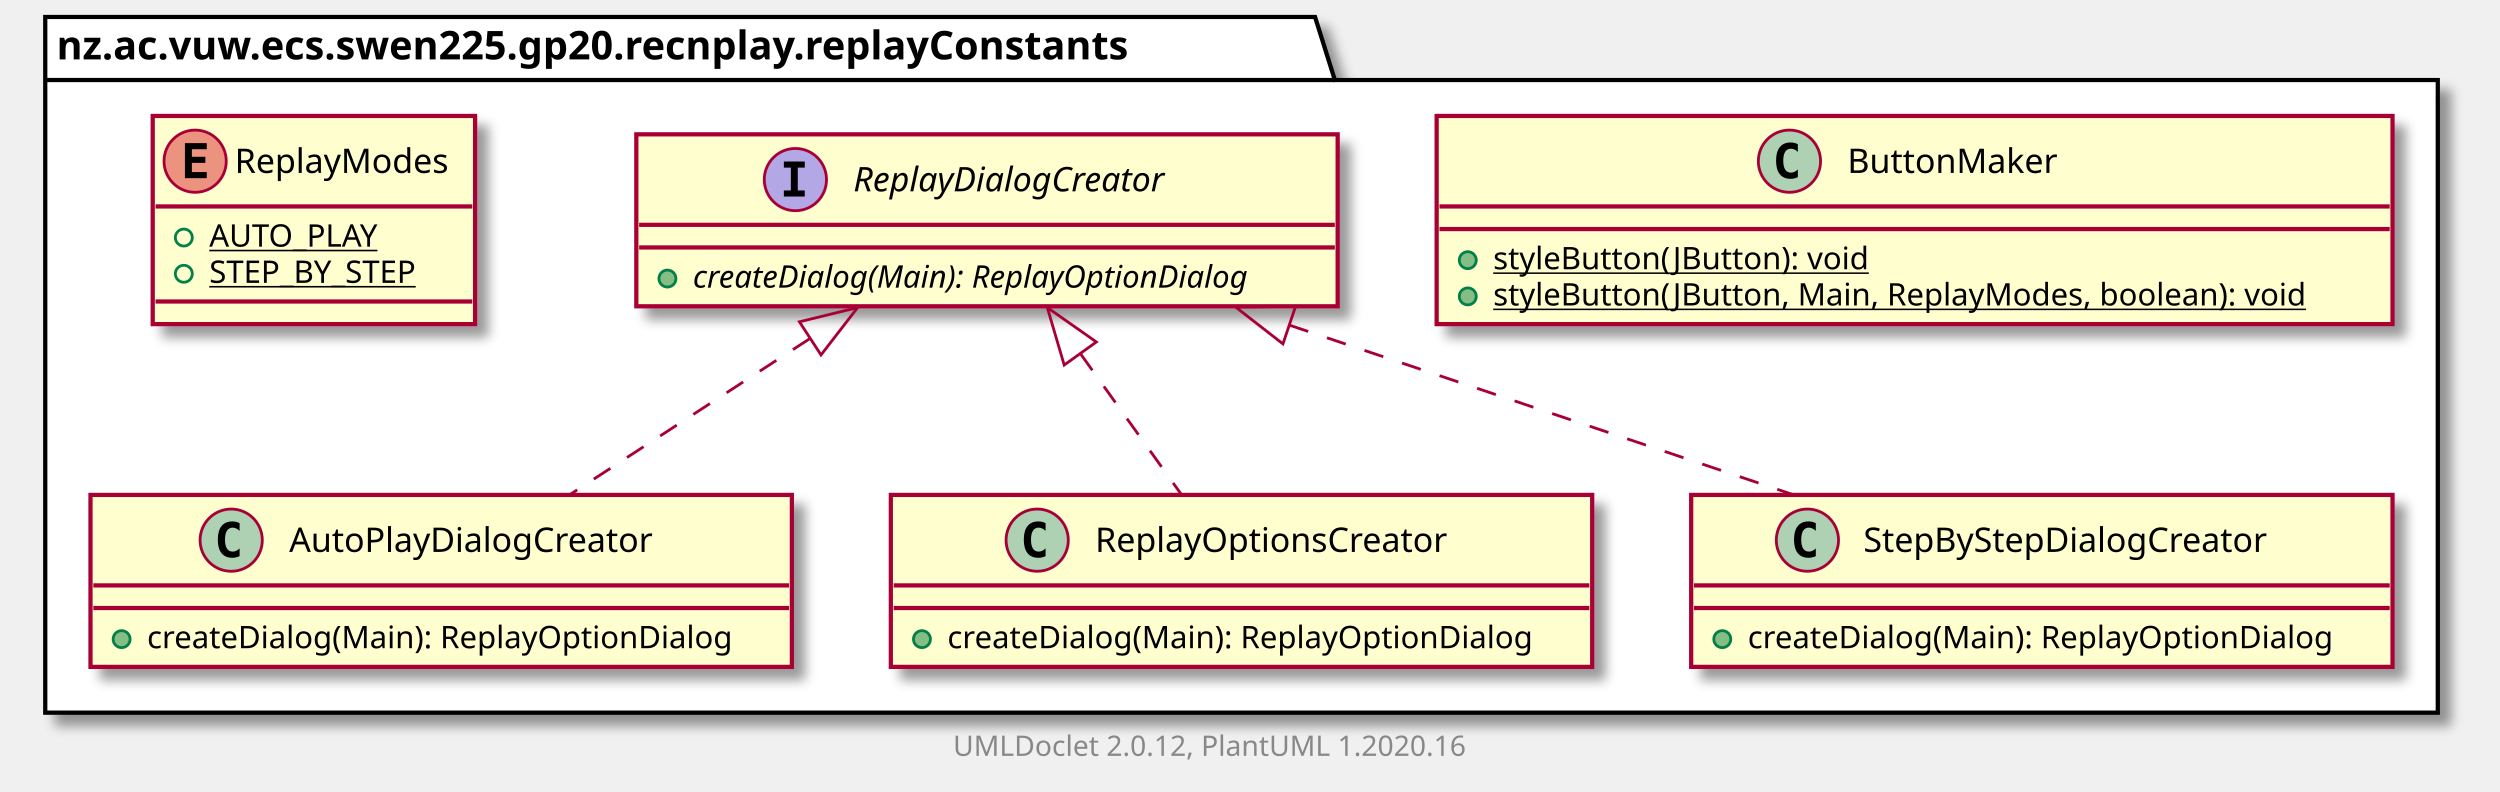
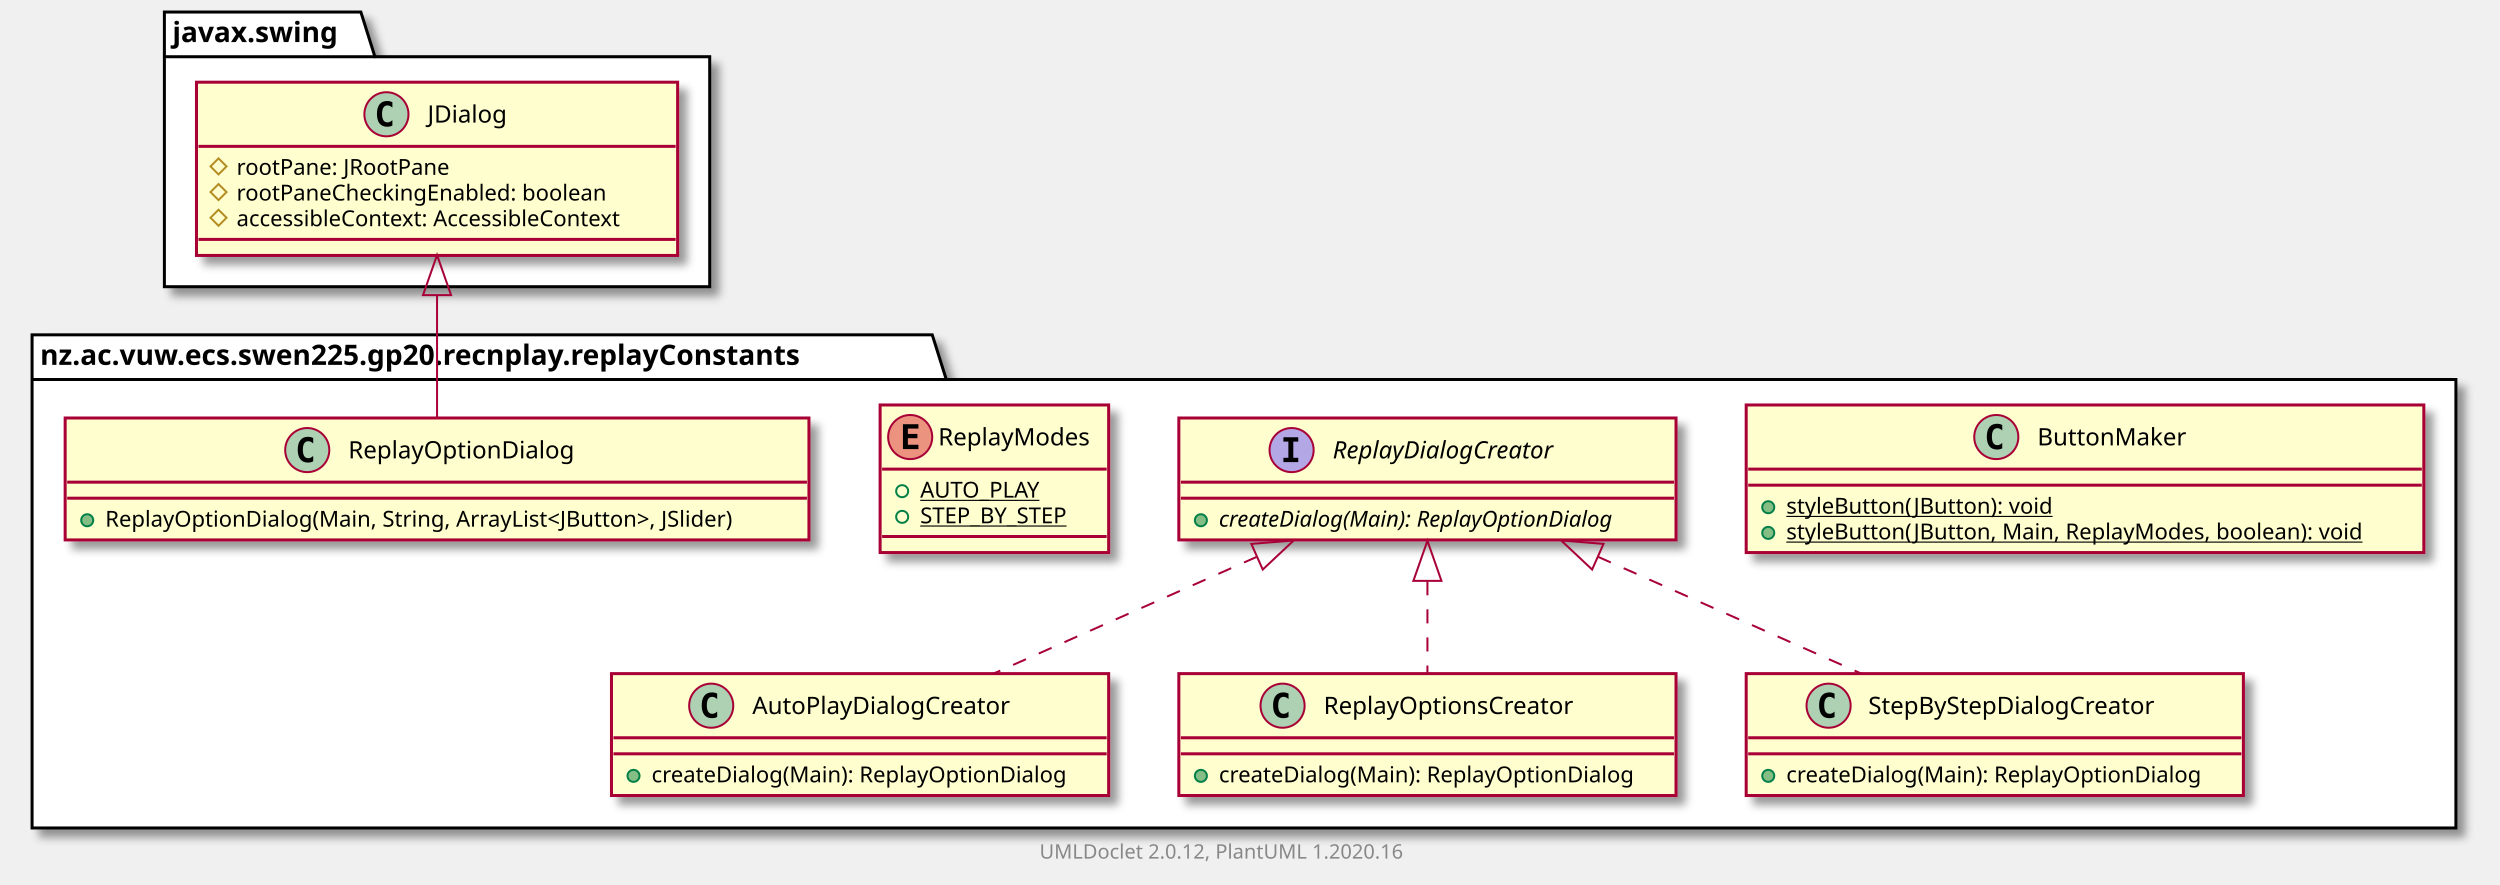
- <svg xmlns="http://www.w3.org/2000/svg" xmlns:xlink="http://www.w3.org/1999/xlink" contentScriptType="application/ecmascript" contentStyleType="text/css" height="280px" preserveAspectRatio="none" style="width:884px;height:280px;" version="1.1" viewBox="0 0 884 280" width="884px" zoomAndPan="magnify">
+ <svg xmlns="http://www.w3.org/2000/svg" xmlns:xlink="http://www.w3.org/1999/xlink" contentScriptType="application/ecmascript" contentStyleType="text/css" height="441px" preserveAspectRatio="none" style="width:1247px;height:441px;" version="1.1" viewBox="0 0 1247 441" width="1247px" zoomAndPan="magnify">
  <defs>
-     <filter height="300%" id="f1mc7sjwjita1l" width="300%" x="-1" y="-1">
+     <filter height="300%" id="f6cdx9se5g12u" width="300%" x="-1" y="-1">
      <feGaussianBlur result="blurOut" stdDeviation="2.0" />
      <feColorMatrix in="blurOut" result="blurOut2" type="matrix" values="0 0 0 0 0 0 0 0 0 0 0 0 0 0 0 0 0 0 .4 0" />
      <feOffset dx="4.0" dy="4.0" in="blurOut2" result="blurOut3" />
      <feBlend in="SourceGraphic" in2="blurOut3" mode="normal" />
    </filter>
  </defs>
  <g>
-     <polygon fill="#FFFFFF" filter="url(#f1mc7sjwjita1l)" points="16,6,465,6,472,28.297,862,28.297,862,252,16,252,16,6" style="stroke: #000000; stroke-width: 1.5;" />
-     <line style="stroke: #000000; stroke-width: 1.5;" x1="16" x2="472" y1="28.297" y2="28.297" />
-     <text fill="#000000" font-family="sans-serif" font-size="14" font-weight="bold" lengthAdjust="spacingAndGlyphs" textLength="443" x="20" y="20.995">nz.ac.vuw.ecs.swen225.gp20.recnplay.replayConstants
-         </text>
+     <polygon fill="#FFFFFF" filter="url(#f6cdx9se5g12u)" points="16,167,465,167,472,189.297,1225,189.297,1225,413,16,413,16,167" style="stroke: #000000; stroke-width: 1.5;" />
+     <line style="stroke: #000000; stroke-width: 1.5;" x1="16" x2="472" y1="189.297" y2="189.297" />
+     <text fill="#000000" font-family="sans-serif" font-size="14" font-weight="bold" lengthAdjust="spacingAndGlyphs" textLength="443" x="20" y="181.995">nz.ac.vuw.ecs.swen225.gp20.recnplay.replayConstants</text>
+     <polygon fill="#FFFFFF" filter="url(#f6cdx9se5g12u)" points="82,6,180,6,187,28.297,354,28.297,354,143,82,143,82,6" style="stroke: #000000; stroke-width: 1.5;" />
+     <line style="stroke: #000000; stroke-width: 1.5;" x1="82" x2="187" y1="28.297" y2="28.297" />
+     <text fill="#000000" font-family="sans-serif" font-size="14" font-weight="bold" lengthAdjust="spacingAndGlyphs" textLength="92" x="86" y="20.995">javax.swing</text>
    <a href="AutoPlayDialogCreator.html" target="_top" title="AutoPlayDialogCreator.html" xlink:actuate="onRequest" xlink:href="AutoPlayDialogCreator.html" xlink:show="new" xlink:title="AutoPlayDialogCreator.html" xlink:type="simple">
-       <rect codeLine="3" fill="#FEFECE" filter="url(#f1mc7sjwjita1l)" height="60.805" id="nz.ac.vuw.ecs.swen225.gp20.recnplay.replayConstants.AutoPlayDialogCreator" style="stroke: #A80036; stroke-width: 1.5;" width="248" x="32" y="175" />
-       <ellipse cx="81.75" cy="191" fill="#ADD1B2" rx="11" ry="11" style="stroke: #A80036; stroke-width: 1.0;" />
-       <path d="M84.719,196.641 Q84.141,196.938 83.5,197.078 Q82.859,197.234 82.156,197.234 Q79.656,197.234 78.328,195.594 Q77.016,193.938 77.016,190.812 Q77.016,187.688 78.328,186.031 Q79.656,184.375 82.156,184.375 Q82.859,184.375 83.5,184.531 Q84.156,184.688 84.719,184.984 L84.719,187.703 Q84.094,187.125 83.5,186.859 Q82.906,186.578 82.281,186.578 Q80.938,186.578 80.25,187.656 Q79.562,188.719 79.562,190.812 Q79.562,192.906 80.25,193.984 Q80.938,195.047 82.281,195.047 Q82.906,195.047 83.5,194.781 Q84.094,194.5 84.719,193.922 L84.719,196.641 Z " />
-       <text fill="#000000" font-family="sans-serif" font-size="12" lengthAdjust="spacingAndGlyphs" textLength="140" x="102.25" y="195.154">AutoPlayDialogCreator
-             </text>
-       <line style="stroke: #A80036; stroke-width: 1.5;" x1="33" x2="279" y1="207" y2="207" />
-       <line style="stroke: #A80036; stroke-width: 1.5;" x1="33" x2="279" y1="215" y2="215" />
-       <ellipse cx="43" cy="226" fill="#84BE84" rx="3" ry="3" style="stroke: #038048; stroke-width: 1.0;" />
-       <text fill="#000000" font-family="sans-serif" font-size="11" lengthAdjust="spacingAndGlyphs" textLength="222" x="52" y="229.21">createDialog(Main): ReplayOptionDialog
-             </text>
+       <rect codeLine="3" fill="#FEFECE" filter="url(#f6cdx9se5g12u)" height="60.805" id="nz.ac.vuw.ecs.swen225.gp20.recnplay.replayConstants.AutoPlayDialogCreator" style="stroke: #A80036; stroke-width: 1.5;" width="248" x="305" y="336" />
+       <ellipse cx="354.75" cy="352" fill="#ADD1B2" rx="11" ry="11" style="stroke: #A80036; stroke-width: 1.0;" />
+       <path d="M357.719,357.641 Q357.141,357.938 356.5,358.078 Q355.859,358.234 355.156,358.234 Q352.656,358.234 351.328,356.594 Q350.016,354.938 350.016,351.812 Q350.016,348.688 351.328,347.031 Q352.656,345.375 355.156,345.375 Q355.859,345.375 356.5,345.531 Q357.156,345.688 357.719,345.984 L357.719,348.703 Q357.094,348.125 356.5,347.859 Q355.906,347.578 355.281,347.578 Q353.938,347.578 353.25,348.656 Q352.562,349.719 352.562,351.812 Q352.562,353.906 353.25,354.984 Q353.938,356.047 355.281,356.047 Q355.906,356.047 356.5,355.781 Q357.094,355.5 357.719,354.922 L357.719,357.641 Z " />
+       <text fill="#000000" font-family="sans-serif" font-size="12" lengthAdjust="spacingAndGlyphs" textLength="140" x="375.25" y="356.154">AutoPlayDialogCreator</text>
+       <line style="stroke: #A80036; stroke-width: 1.5;" x1="306" x2="552" y1="368" y2="368" />
+       <line style="stroke: #A80036; stroke-width: 1.5;" x1="306" x2="552" y1="376" y2="376" />
+       <ellipse cx="316" cy="387" fill="#84BE84" rx="3" ry="3" style="stroke: #038048; stroke-width: 1.0;" />
+       <text fill="#000000" font-family="sans-serif" font-size="11" lengthAdjust="spacingAndGlyphs" textLength="222" x="325" y="390.21">createDialog(Main): ReplayOptionDialog</text>
    </a>
    <a href="ButtonMaker.html" target="_top" title="ButtonMaker.html" xlink:actuate="onRequest" xlink:href="ButtonMaker.html" xlink:show="new" xlink:title="ButtonMaker.html" xlink:type="simple">
-       <rect codeLine="7" fill="#FEFECE" filter="url(#f1mc7sjwjita1l)" height="73.609" id="nz.ac.vuw.ecs.swen225.gp20.recnplay.replayConstants.ButtonMaker" style="stroke: #A80036; stroke-width: 1.5;" width="338" x="508" y="41" />
-       <ellipse cx="632.75" cy="57" fill="#ADD1B2" rx="11" ry="11" style="stroke: #A80036; stroke-width: 1.0;" />
-       <path d="M635.719,62.641 Q635.141,62.938 634.5,63.078 Q633.859,63.234 633.156,63.234 Q630.656,63.234 629.328,61.594 Q628.016,59.938 628.016,56.812 Q628.016,53.688 629.328,52.031 Q630.656,50.375 633.156,50.375 Q633.859,50.375 634.5,50.531 Q635.156,50.688 635.719,50.984 L635.719,53.703 Q635.094,53.125 634.5,52.859 Q633.906,52.578 633.281,52.578 Q631.938,52.578 631.25,53.656 Q630.562,54.719 630.562,56.812 Q630.562,58.906 631.25,59.984 Q631.938,61.047 633.281,61.047 Q633.906,61.047 634.5,60.781 Q635.094,60.5 635.719,59.922 L635.719,62.641 Z " />
-       <text fill="#000000" font-family="sans-serif" font-size="12" lengthAdjust="spacingAndGlyphs" textLength="80" x="653.25" y="61.154">ButtonMaker
-             </text>
-       <line style="stroke: #A80036; stroke-width: 1.5;" x1="509" x2="845" y1="73" y2="73" />
-       <line style="stroke: #A80036; stroke-width: 1.5;" x1="509" x2="845" y1="81" y2="81" />
-       <ellipse cx="519" cy="92" fill="#84BE84" rx="3" ry="3" style="stroke: #038048; stroke-width: 1.0;" />
-       <text fill="#000000" font-family="sans-serif" font-size="11" lengthAdjust="spacingAndGlyphs" text-decoration="underline" textLength="143" x="528" y="95.21">styleButton(JButton): void
-             </text>
-       <ellipse cx="519" cy="104.805" fill="#84BE84" rx="3" ry="3" style="stroke: #038048; stroke-width: 1.0;" />
-       <text fill="#000000" font-family="sans-serif" font-size="11" lengthAdjust="spacingAndGlyphs" text-decoration="underline" textLength="312" x="528" y="108.015">styleButton(JButton, Main,
-                 ReplayModes, boolean): void
-             </text>
+       <rect codeLine="7" fill="#FEFECE" filter="url(#f6cdx9se5g12u)" height="73.609" id="nz.ac.vuw.ecs.swen225.gp20.recnplay.replayConstants.ButtonMaker" style="stroke: #A80036; stroke-width: 1.5;" width="338" x="871" y="202" />
+       <ellipse cx="995.75" cy="218" fill="#ADD1B2" rx="11" ry="11" style="stroke: #A80036; stroke-width: 1.0;" />
+       <path d="M998.719,223.641 Q998.141,223.938 997.5,224.078 Q996.859,224.234 996.156,224.234 Q993.656,224.234 992.328,222.594 Q991.016,220.938 991.016,217.812 Q991.016,214.688 992.328,213.031 Q993.656,211.375 996.156,211.375 Q996.859,211.375 997.5,211.531 Q998.156,211.688 998.719,211.984 L998.719,214.703 Q998.094,214.125 997.5,213.859 Q996.906,213.578 996.281,213.578 Q994.938,213.578 994.25,214.656 Q993.562,215.719 993.562,217.812 Q993.562,219.906 994.25,220.984 Q994.938,222.047 996.281,222.047 Q996.906,222.047 997.5,221.781 Q998.094,221.5 998.719,220.922 L998.719,223.641 Z " />
+       <text fill="#000000" font-family="sans-serif" font-size="12" lengthAdjust="spacingAndGlyphs" textLength="80" x="1016.25" y="222.154">ButtonMaker</text>
+       <line style="stroke: #A80036; stroke-width: 1.5;" x1="872" x2="1208" y1="234" y2="234" />
+       <line style="stroke: #A80036; stroke-width: 1.5;" x1="872" x2="1208" y1="242" y2="242" />
+       <ellipse cx="882" cy="253" fill="#84BE84" rx="3" ry="3" style="stroke: #038048; stroke-width: 1.0;" />
+       <text fill="#000000" font-family="sans-serif" font-size="11" lengthAdjust="spacingAndGlyphs" text-decoration="underline" textLength="143" x="891" y="256.21">styleButton(JButton): void</text>
+       <ellipse cx="882" cy="265.805" fill="#84BE84" rx="3" ry="3" style="stroke: #038048; stroke-width: 1.0;" />
+       <text fill="#000000" font-family="sans-serif" font-size="11" lengthAdjust="spacingAndGlyphs" text-decoration="underline" textLength="312" x="891" y="269.015">styleButton(JButton, Main, ReplayModes, boolean): void</text>
    </a>
    <a href="ReplayDialogCreator.html" target="_top" title="ReplayDialogCreator.html" xlink:actuate="onRequest" xlink:href="ReplayDialogCreator.html" xlink:show="new" xlink:title="ReplayDialogCreator.html" xlink:type="simple">
-       <rect codeLine="12" fill="#FEFECE" filter="url(#f1mc7sjwjita1l)" height="60.805" id="nz.ac.vuw.ecs.swen225.gp20.recnplay.replayConstants.ReplayDialogCreator" style="stroke: #A80036; stroke-width: 1.5;" width="248" x="225" y="47.5" />
-       <ellipse cx="281.25" cy="63.5" fill="#B4A7E5" rx="11" ry="11" style="stroke: #A80036; stroke-width: 1.0;" />
-       <path d="M277.172,59.266 L277.172,57.109 L284.562,57.109 L284.562,59.266 L282.094,59.266 L282.094,67.344 L284.562,67.344 L284.562,69.5 L277.172,69.5 L277.172,67.344 L279.641,67.344 L279.641,59.266 L277.172,59.266 Z " />
-       <text fill="#000000" font-family="sans-serif" font-size="12" font-style="italic" lengthAdjust="spacingAndGlyphs" textLength="127" x="301.75" y="67.654">ReplayDialogCreator
-             </text>
-       <line style="stroke: #A80036; stroke-width: 1.5;" x1="226" x2="472" y1="79.5" y2="79.5" />
-       <line style="stroke: #A80036; stroke-width: 1.5;" x1="226" x2="472" y1="87.5" y2="87.5" />
-       <ellipse cx="236" cy="98.5" fill="#84BE84" rx="3" ry="3" style="stroke: #038048; stroke-width: 1.0;" />
-       <text fill="#000000" font-family="sans-serif" font-size="11" font-style="italic" lengthAdjust="spacingAndGlyphs" textLength="222" x="245" y="101.71">createDialog(Main):
-                 ReplayOptionDialog
-             </text>
+       <rect codeLine="12" fill="#FEFECE" filter="url(#f6cdx9se5g12u)" height="60.805" id="nz.ac.vuw.ecs.swen225.gp20.recnplay.replayConstants.ReplayDialogCreator" style="stroke: #A80036; stroke-width: 1.5;" width="248" x="588" y="208.5" />
+       <ellipse cx="644.25" cy="224.5" fill="#B4A7E5" rx="11" ry="11" style="stroke: #A80036; stroke-width: 1.0;" />
+       <path d="M640.172,220.266 L640.172,218.109 L647.562,218.109 L647.562,220.266 L645.094,220.266 L645.094,228.344 L647.562,228.344 L647.562,230.5 L640.172,230.5 L640.172,228.344 L642.641,228.344 L642.641,220.266 L640.172,220.266 Z " />
+       <text fill="#000000" font-family="sans-serif" font-size="12" font-style="italic" lengthAdjust="spacingAndGlyphs" textLength="127" x="664.75" y="228.654">ReplayDialogCreator</text>
+       <line style="stroke: #A80036; stroke-width: 1.5;" x1="589" x2="835" y1="240.5" y2="240.5" />
+       <line style="stroke: #A80036; stroke-width: 1.5;" x1="589" x2="835" y1="248.5" y2="248.5" />
+       <ellipse cx="599" cy="259.5" fill="#84BE84" rx="3" ry="3" style="stroke: #038048; stroke-width: 1.0;" />
+       <text fill="#000000" font-family="sans-serif" font-size="11" font-style="italic" lengthAdjust="spacingAndGlyphs" textLength="222" x="608" y="262.71">createDialog(Main): ReplayOptionDialog</text>
    </a>
    <a href="ReplayModes.html" target="_top" title="ReplayModes.html" xlink:actuate="onRequest" xlink:href="ReplayModes.html" xlink:show="new" xlink:title="ReplayModes.html" xlink:type="simple">
-       <rect codeLine="16" fill="#FEFECE" filter="url(#f1mc7sjwjita1l)" height="73.609" id="nz.ac.vuw.ecs.swen225.gp20.recnplay.replayConstants.ReplayModes" style="stroke: #A80036; stroke-width: 1.5;" width="114" x="54" y="41" />
-       <ellipse cx="69" cy="57" fill="#EB937F" rx="11" ry="11" style="stroke: #A80036; stroke-width: 1.0;" />
-       <path d="M73.109,63 L65.391,63 L65.391,50.609 L73.109,50.609 L73.109,52.766 L67.844,52.766 L67.844,55.438 L72.609,55.438 L72.609,57.594 L67.844,57.594 L67.844,60.844 L73.109,60.844 L73.109,63 Z " />
-       <text fill="#000000" font-family="sans-serif" font-size="12" lengthAdjust="spacingAndGlyphs" textLength="82" x="83" y="61.154">ReplayModes
-             </text>
-       <line style="stroke: #A80036; stroke-width: 1.5;" x1="55" x2="167" y1="73" y2="73" />
-       <ellipse cx="65" cy="84" fill="none" rx="3" ry="3" style="stroke: #038048; stroke-width: 1.0;" />
-       <text fill="#000000" font-family="sans-serif" font-size="11" lengthAdjust="spacingAndGlyphs" text-decoration="underline" textLength="64" x="74" y="87.21">AUTO_PLAY
-             </text>
-       <ellipse cx="65" cy="96.805" fill="none" rx="3" ry="3" style="stroke: #038048; stroke-width: 1.0;" />
-       <text fill="#000000" font-family="sans-serif" font-size="11" lengthAdjust="spacingAndGlyphs" text-decoration="underline" textLength="85" x="74" y="100.015">STEP_BY_STEP
-             </text>
-       <line style="stroke: #A80036; stroke-width: 1.5;" x1="55" x2="167" y1="106.609" y2="106.609" />
+       <rect codeLine="16" fill="#FEFECE" filter="url(#f6cdx9se5g12u)" height="73.609" id="nz.ac.vuw.ecs.swen225.gp20.recnplay.replayConstants.ReplayModes" style="stroke: #A80036; stroke-width: 1.5;" width="114" x="439" y="202" />
+       <ellipse cx="454" cy="218" fill="#EB937F" rx="11" ry="11" style="stroke: #A80036; stroke-width: 1.0;" />
+       <path d="M458.109,224 L450.391,224 L450.391,211.609 L458.109,211.609 L458.109,213.766 L452.844,213.766 L452.844,216.438 L457.609,216.438 L457.609,218.594 L452.844,218.594 L452.844,221.844 L458.109,221.844 L458.109,224 Z " />
+       <text fill="#000000" font-family="sans-serif" font-size="12" lengthAdjust="spacingAndGlyphs" textLength="82" x="468" y="222.154">ReplayModes</text>
+       <line style="stroke: #A80036; stroke-width: 1.5;" x1="440" x2="552" y1="234" y2="234" />
+       <ellipse cx="450" cy="245" fill="none" rx="3" ry="3" style="stroke: #038048; stroke-width: 1.0;" />
+       <text fill="#000000" font-family="sans-serif" font-size="11" lengthAdjust="spacingAndGlyphs" text-decoration="underline" textLength="64" x="459" y="248.21">AUTO_PLAY</text>
+       <ellipse cx="450" cy="257.805" fill="none" rx="3" ry="3" style="stroke: #038048; stroke-width: 1.0;" />
+       <text fill="#000000" font-family="sans-serif" font-size="11" lengthAdjust="spacingAndGlyphs" text-decoration="underline" textLength="85" x="459" y="261.015">STEP_BY_STEP</text>
+       <line style="stroke: #A80036; stroke-width: 1.5;" x1="440" x2="552" y1="267.609" y2="267.609" />
+     </a>
+     <a href="ReplayOptionDialog.html" target="_top" title="ReplayOptionDialog.html" xlink:actuate="onRequest" xlink:href="ReplayOptionDialog.html" xlink:show="new" xlink:title="ReplayOptionDialog.html" xlink:type="simple">
+       <rect codeLine="21" fill="#FEFECE" filter="url(#f6cdx9se5g12u)" height="60.805" id="nz.ac.vuw.ecs.swen225.gp20.recnplay.replayConstants.ReplayOptionDialog" style="stroke: #A80036; stroke-width: 1.5;" width="371" x="32.5" y="208.5" />
+       <ellipse cx="153.25" cy="224.5" fill="#ADD1B2" rx="11" ry="11" style="stroke: #A80036; stroke-width: 1.0;" />
+       <path d="M156.219,230.141 Q155.641,230.438 155,230.578 Q154.359,230.734 153.656,230.734 Q151.156,230.734 149.828,229.094 Q148.516,227.438 148.516,224.312 Q148.516,221.188 149.828,219.531 Q151.156,217.875 153.656,217.875 Q154.359,217.875 155,218.031 Q155.656,218.188 156.219,218.484 L156.219,221.203 Q155.594,220.625 155,220.359 Q154.406,220.078 153.781,220.078 Q152.438,220.078 151.75,221.156 Q151.062,222.219 151.062,224.312 Q151.062,226.406 151.75,227.484 Q152.438,228.547 153.781,228.547 Q154.406,228.547 155,228.281 Q155.594,228 156.219,227.422 L156.219,230.141 Z " />
+       <text fill="#000000" font-family="sans-serif" font-size="12" lengthAdjust="spacingAndGlyphs" textLength="121" x="173.75" y="228.654">ReplayOptionDialog</text>
+       <line style="stroke: #A80036; stroke-width: 1.5;" x1="33.5" x2="402.5" y1="240.5" y2="240.5" />
+       <line style="stroke: #A80036; stroke-width: 1.5;" x1="33.5" x2="402.5" y1="248.5" y2="248.5" />
+       <ellipse cx="43.5" cy="259.5" fill="#84BE84" rx="3" ry="3" style="stroke: #038048; stroke-width: 1.0;" />
+       <text fill="#000000" font-family="sans-serif" font-size="11" lengthAdjust="spacingAndGlyphs" textLength="345" x="52.5" y="262.71">ReplayOptionDialog(Main, String, ArrayList&lt;JButton&gt;, JSlider)</text>
    </a>
    <a href="ReplayOptionsCreator.html" target="_top" title="ReplayOptionsCreator.html" xlink:actuate="onRequest" xlink:href="ReplayOptionsCreator.html" xlink:show="new" xlink:title="ReplayOptionsCreator.html" xlink:type="simple">
-       <rect codeLine="21" fill="#FEFECE" filter="url(#f1mc7sjwjita1l)" height="60.805" id="nz.ac.vuw.ecs.swen225.gp20.recnplay.replayConstants.ReplayOptionsCreator" style="stroke: #A80036; stroke-width: 1.5;" width="248" x="315" y="175" />
-       <ellipse cx="366.75" cy="191" fill="#ADD1B2" rx="11" ry="11" style="stroke: #A80036; stroke-width: 1.0;" />
-       <path d="M369.719,196.641 Q369.141,196.938 368.5,197.078 Q367.859,197.234 367.156,197.234 Q364.656,197.234 363.328,195.594 Q362.016,193.938 362.016,190.812 Q362.016,187.688 363.328,186.031 Q364.656,184.375 367.156,184.375 Q367.859,184.375 368.5,184.531 Q369.156,184.688 369.719,184.984 L369.719,187.703 Q369.094,187.125 368.5,186.859 Q367.906,186.578 367.281,186.578 Q365.938,186.578 365.25,187.656 Q364.562,188.719 364.562,190.812 Q364.562,192.906 365.25,193.984 Q365.938,195.047 367.281,195.047 Q367.906,195.047 368.5,194.781 Q369.094,194.5 369.719,193.922 L369.719,196.641 Z " />
-       <text fill="#000000" font-family="sans-serif" font-size="12" lengthAdjust="spacingAndGlyphs" textLength="136" x="387.25" y="195.154">ReplayOptionsCreator
-             </text>
-       <line style="stroke: #A80036; stroke-width: 1.5;" x1="316" x2="562" y1="207" y2="207" />
-       <line style="stroke: #A80036; stroke-width: 1.5;" x1="316" x2="562" y1="215" y2="215" />
-       <ellipse cx="326" cy="226" fill="#84BE84" rx="3" ry="3" style="stroke: #038048; stroke-width: 1.0;" />
-       <text fill="#000000" font-family="sans-serif" font-size="11" lengthAdjust="spacingAndGlyphs" textLength="222" x="335" y="229.21">createDialog(Main): ReplayOptionDialog
-             </text>
+       <rect codeLine="25" fill="#FEFECE" filter="url(#f6cdx9se5g12u)" height="60.805" id="nz.ac.vuw.ecs.swen225.gp20.recnplay.replayConstants.ReplayOptionsCreator" style="stroke: #A80036; stroke-width: 1.5;" width="248" x="588" y="336" />
+       <ellipse cx="639.75" cy="352" fill="#ADD1B2" rx="11" ry="11" style="stroke: #A80036; stroke-width: 1.0;" />
+       <path d="M642.719,357.641 Q642.141,357.938 641.5,358.078 Q640.859,358.234 640.156,358.234 Q637.656,358.234 636.328,356.594 Q635.016,354.938 635.016,351.812 Q635.016,348.688 636.328,347.031 Q637.656,345.375 640.156,345.375 Q640.859,345.375 641.5,345.531 Q642.156,345.688 642.719,345.984 L642.719,348.703 Q642.094,348.125 641.5,347.859 Q640.906,347.578 640.281,347.578 Q638.938,347.578 638.25,348.656 Q637.562,349.719 637.562,351.812 Q637.562,353.906 638.25,354.984 Q638.938,356.047 640.281,356.047 Q640.906,356.047 641.5,355.781 Q642.094,355.5 642.719,354.922 L642.719,357.641 Z " />
+       <text fill="#000000" font-family="sans-serif" font-size="12" lengthAdjust="spacingAndGlyphs" textLength="136" x="660.25" y="356.154">ReplayOptionsCreator</text>
+       <line style="stroke: #A80036; stroke-width: 1.5;" x1="589" x2="835" y1="368" y2="368" />
+       <line style="stroke: #A80036; stroke-width: 1.5;" x1="589" x2="835" y1="376" y2="376" />
+       <ellipse cx="599" cy="387" fill="#84BE84" rx="3" ry="3" style="stroke: #038048; stroke-width: 1.0;" />
+       <text fill="#000000" font-family="sans-serif" font-size="11" lengthAdjust="spacingAndGlyphs" textLength="222" x="608" y="390.21">createDialog(Main): ReplayOptionDialog</text>
    </a>
    <a href="StepByStepDialogCreator.html" target="_top" title="StepByStepDialogCreator.html" xlink:actuate="onRequest" xlink:href="StepByStepDialogCreator.html" xlink:show="new" xlink:title="StepByStepDialogCreator.html" xlink:type="simple">
-       <rect codeLine="25" fill="#FEFECE" filter="url(#f1mc7sjwjita1l)" height="60.805" id="nz.ac.vuw.ecs.swen225.gp20.recnplay.replayConstants.StepByStepDialogCreator" style="stroke: #A80036; stroke-width: 1.5;" width="248" x="598" y="175" />
-       <ellipse cx="639.1" cy="191" fill="#ADD1B2" rx="11" ry="11" style="stroke: #A80036; stroke-width: 1.0;" />
-       <path d="M642.069,196.641 Q641.491,196.938 640.85,197.078 Q640.209,197.234 639.506,197.234 Q637.006,197.234 635.678,195.594 Q634.366,193.938 634.366,190.812 Q634.366,187.688 635.678,186.031 Q637.006,184.375 639.506,184.375 Q640.209,184.375 640.85,184.531 Q641.506,184.688 642.069,184.984 L642.069,187.703 Q641.444,187.125 640.85,186.859 Q640.256,186.578 639.631,186.578 Q638.288,186.578 637.6,187.656 Q636.913,188.719 636.913,190.812 Q636.913,192.906 637.6,193.984 Q638.288,195.047 639.631,195.047 Q640.256,195.047 640.85,194.781 Q641.444,194.5 642.069,193.922 L642.069,196.641 Z " />
-       <text fill="#000000" font-family="sans-serif" font-size="12" lengthAdjust="spacingAndGlyphs" textLength="158" x="658.9" y="195.154">StepByStepDialogCreator
-             </text>
-       <line style="stroke: #A80036; stroke-width: 1.5;" x1="599" x2="845" y1="207" y2="207" />
-       <line style="stroke: #A80036; stroke-width: 1.5;" x1="599" x2="845" y1="215" y2="215" />
-       <ellipse cx="609" cy="226" fill="#84BE84" rx="3" ry="3" style="stroke: #038048; stroke-width: 1.0;" />
-       <text fill="#000000" font-family="sans-serif" font-size="11" lengthAdjust="spacingAndGlyphs" textLength="222" x="618" y="229.21">createDialog(Main): ReplayOptionDialog
-             </text>
+       <rect codeLine="29" fill="#FEFECE" filter="url(#f6cdx9se5g12u)" height="60.805" id="nz.ac.vuw.ecs.swen225.gp20.recnplay.replayConstants.StepByStepDialogCreator" style="stroke: #A80036; stroke-width: 1.5;" width="248" x="871" y="336" />
+       <ellipse cx="912.1" cy="352" fill="#ADD1B2" rx="11" ry="11" style="stroke: #A80036; stroke-width: 1.0;" />
+       <path d="M915.069,357.641 Q914.491,357.938 913.85,358.078 Q913.209,358.234 912.506,358.234 Q910.006,358.234 908.678,356.594 Q907.366,354.938 907.366,351.812 Q907.366,348.688 908.678,347.031 Q910.006,345.375 912.506,345.375 Q913.209,345.375 913.85,345.531 Q914.506,345.688 915.069,345.984 L915.069,348.703 Q914.444,348.125 913.85,347.859 Q913.256,347.578 912.631,347.578 Q911.288,347.578 910.6,348.656 Q909.913,349.719 909.913,351.812 Q909.913,353.906 910.6,354.984 Q911.288,356.047 912.631,356.047 Q913.256,356.047 913.85,355.781 Q914.444,355.5 915.069,354.922 L915.069,357.641 Z " />
+       <text fill="#000000" font-family="sans-serif" font-size="12" lengthAdjust="spacingAndGlyphs" textLength="158" x="931.9" y="356.154">StepByStepDialogCreator</text>
+       <line style="stroke: #A80036; stroke-width: 1.5;" x1="872" x2="1118" y1="368" y2="368" />
+       <line style="stroke: #A80036; stroke-width: 1.5;" x1="872" x2="1118" y1="376" y2="376" />
+       <ellipse cx="882" cy="387" fill="#84BE84" rx="3" ry="3" style="stroke: #038048; stroke-width: 1.0;" />
+       <text fill="#000000" font-family="sans-serif" font-size="11" lengthAdjust="spacingAndGlyphs" textLength="222" x="891" y="390.21">createDialog(Main): ReplayOptionDialog</text>
    </a>
-     <path codeLine="29" d="M286.25,119.8 C258.6,137.79 226.71,158.52 201.41,174.97 " fill="none" id="nz.ac.vuw.ecs.swen225.gp20.recnplay.replayConstants.ReplayDialogCreator-backto-nz.ac.vuw.ecs.swen225.gp20.recnplay.replayConstants.AutoPlayDialogCreator" style="stroke: #A80036; stroke-width: 1.0; stroke-dasharray: 7.0,7.0;" />
-     <polygon fill="none" points="282.68,113.78,303.26,108.74,290.31,125.51,282.68,113.78" style="stroke: #A80036; stroke-width: 1.0;" />
-     <path codeLine="30" d="M382.17,125.25 C394.09,141.87 407.2,160.16 417.82,174.97 " fill="none" id="nz.ac.vuw.ecs.swen225.gp20.recnplay.replayConstants.ReplayDialogCreator-backto-nz.ac.vuw.ecs.swen225.gp20.recnplay.replayConstants.ReplayOptionsCreator" style="stroke: #A80036; stroke-width: 1.0; stroke-dasharray: 7.0,7.0;" />
-     <polygon fill="none" points="376.3,129.07,370.33,108.74,387.67,120.92,376.3,129.07" style="stroke: #A80036; stroke-width: 1.0;" />
-     <path codeLine="31" d="M455.95,114.98 C512.36,133.96 580.72,156.96 634.02,174.9 " fill="none" id="nz.ac.vuw.ecs.swen225.gp20.recnplay.replayConstants.ReplayDialogCreator-backto-nz.ac.vuw.ecs.swen225.gp20.recnplay.replayConstants.StepByStepDialogCreator" style="stroke: #A80036; stroke-width: 1.0; stroke-dasharray: 7.0,7.0;" />
-     <polygon fill="none" points="453.65,121.6,436.92,108.58,458.11,108.33,453.65,121.6" style="stroke: #A80036; stroke-width: 1.0;" />
-     <text fill="#888888" font-family="sans-serif" font-size="10" lengthAdjust="spacingAndGlyphs" textLength="192" x="337" y="267.282">UMLDoclet 2.0.12, PlantUML 1.2020.16
-         </text>
+     <rect codeLine="40" fill="#FEFECE" filter="url(#f6cdx9se5g12u)" height="86.414" id="javax.swing.JDialog" style="stroke: #A80036; stroke-width: 1.5;" width="240" x="98" y="41" />
+     <ellipse cx="192.75" cy="57" fill="#ADD1B2" rx="11" ry="11" style="stroke: #A80036; stroke-width: 1.0;" />
+     <path d="M195.719,62.641 Q195.141,62.938 194.5,63.078 Q193.859,63.234 193.156,63.234 Q190.656,63.234 189.328,61.594 Q188.016,59.938 188.016,56.812 Q188.016,53.688 189.328,52.031 Q190.656,50.375 193.156,50.375 Q193.859,50.375 194.5,50.531 Q195.156,50.688 195.719,50.984 L195.719,53.703 Q195.094,53.125 194.5,52.859 Q193.906,52.578 193.281,52.578 Q191.938,52.578 191.25,53.656 Q190.562,54.719 190.562,56.812 Q190.562,58.906 191.25,59.984 Q191.938,61.047 193.281,61.047 Q193.906,61.047 194.5,60.781 Q195.094,60.5 195.719,59.922 L195.719,62.641 Z " />
+     <text fill="#000000" font-family="sans-serif" font-size="12" lengthAdjust="spacingAndGlyphs" textLength="42" x="213.25" y="61.154">JDialog</text>
+     <line style="stroke: #A80036; stroke-width: 1.5;" x1="99" x2="337" y1="73" y2="73" />
+     <polygon fill="none" points="109,79,113,83,109,87,105,83" style="stroke: #B38D22; stroke-width: 1.0;" />
+     <text fill="#000000" font-family="sans-serif" font-size="11" lengthAdjust="spacingAndGlyphs" textLength="115" x="118" y="87.21">rootPane: JRootPane</text>
+     <polygon fill="none" points="109,91.805,113,95.805,109,99.805,105,95.805" style="stroke: #B38D22; stroke-width: 1.0;" />
+     <text fill="#000000" font-family="sans-serif" font-size="11" lengthAdjust="spacingAndGlyphs" textLength="200" x="118" y="100.015">rootPaneCheckingEnabled: boolean</text>
+     <polygon fill="none" points="109,104.609,113,108.609,109,112.609,105,108.609" style="stroke: #B38D22; stroke-width: 1.0;" />
+     <text fill="#000000" font-family="sans-serif" font-size="11" lengthAdjust="spacingAndGlyphs" textLength="214" x="118" y="112.82">accessibleContext: AccessibleContext</text>
+     <line style="stroke: #A80036; stroke-width: 1.5;" x1="99" x2="337" y1="119.414" y2="119.414" />
+     <path codeLine="33" d="M626.92,277.73 C584.91,296.36 534.96,318.51 495.75,335.9 " fill="none" id="nz.ac.vuw.ecs.swen225.gp20.recnplay.replayConstants.ReplayDialogCreator-backto-nz.ac.vuw.ecs.swen225.gp20.recnplay.replayConstants.AutoPlayDialogCreator" style="stroke: #A80036; stroke-width: 1.0; stroke-dasharray: 7.0,7.0;" />
+     <polygon fill="none" points="624.17,271.29,645.29,269.58,629.85,284.09,624.17,271.29" style="stroke: #A80036; stroke-width: 1.0;" />
+     <path codeLine="34" d="M218,147.42 C218,168.36 218,190.76 218,208.04 " fill="none" id="javax.swing.JDialog-backto-nz.ac.vuw.ecs.swen225.gp20.recnplay.replayConstants.ReplayOptionDialog" style="stroke: #A80036; stroke-width: 1.0;" />
+     <polygon fill="none" points="211,147.21,218,127.21,225,147.21,211,147.21" style="stroke: #A80036; stroke-width: 1.0;" />
+     <path codeLine="35" d="M712,289.95 C712,305.55 712,322.25 712,335.97 " fill="none" id="nz.ac.vuw.ecs.swen225.gp20.recnplay.replayConstants.ReplayDialogCreator-backto-nz.ac.vuw.ecs.swen225.gp20.recnplay.replayConstants.ReplayOptionsCreator" style="stroke: #A80036; stroke-width: 1.0; stroke-dasharray: 7.0,7.0;" />
+     <polygon fill="none" points="705,289.74,712,269.74,719,289.74,705,289.74" style="stroke: #A80036; stroke-width: 1.0;" />
+     <path codeLine="36" d="M797.08,277.73 C839.09,296.36 889.04,318.51 928.25,335.9 " fill="none" id="nz.ac.vuw.ecs.swen225.gp20.recnplay.replayConstants.ReplayDialogCreator-backto-nz.ac.vuw.ecs.swen225.gp20.recnplay.replayConstants.StepByStepDialogCreator" style="stroke: #A80036; stroke-width: 1.0; stroke-dasharray: 7.0,7.0;" />
+     <polygon fill="none" points="794.15,284.09,778.71,269.58,799.83,271.29,794.15,284.09" style="stroke: #A80036; stroke-width: 1.0;" />
+     <text fill="#888888" font-family="sans-serif" font-size="10" lengthAdjust="spacingAndGlyphs" textLength="192" x="518.5" y="428.282">UMLDoclet 2.0.12, PlantUML 1.2020.16</text>
  </g>
</svg>
